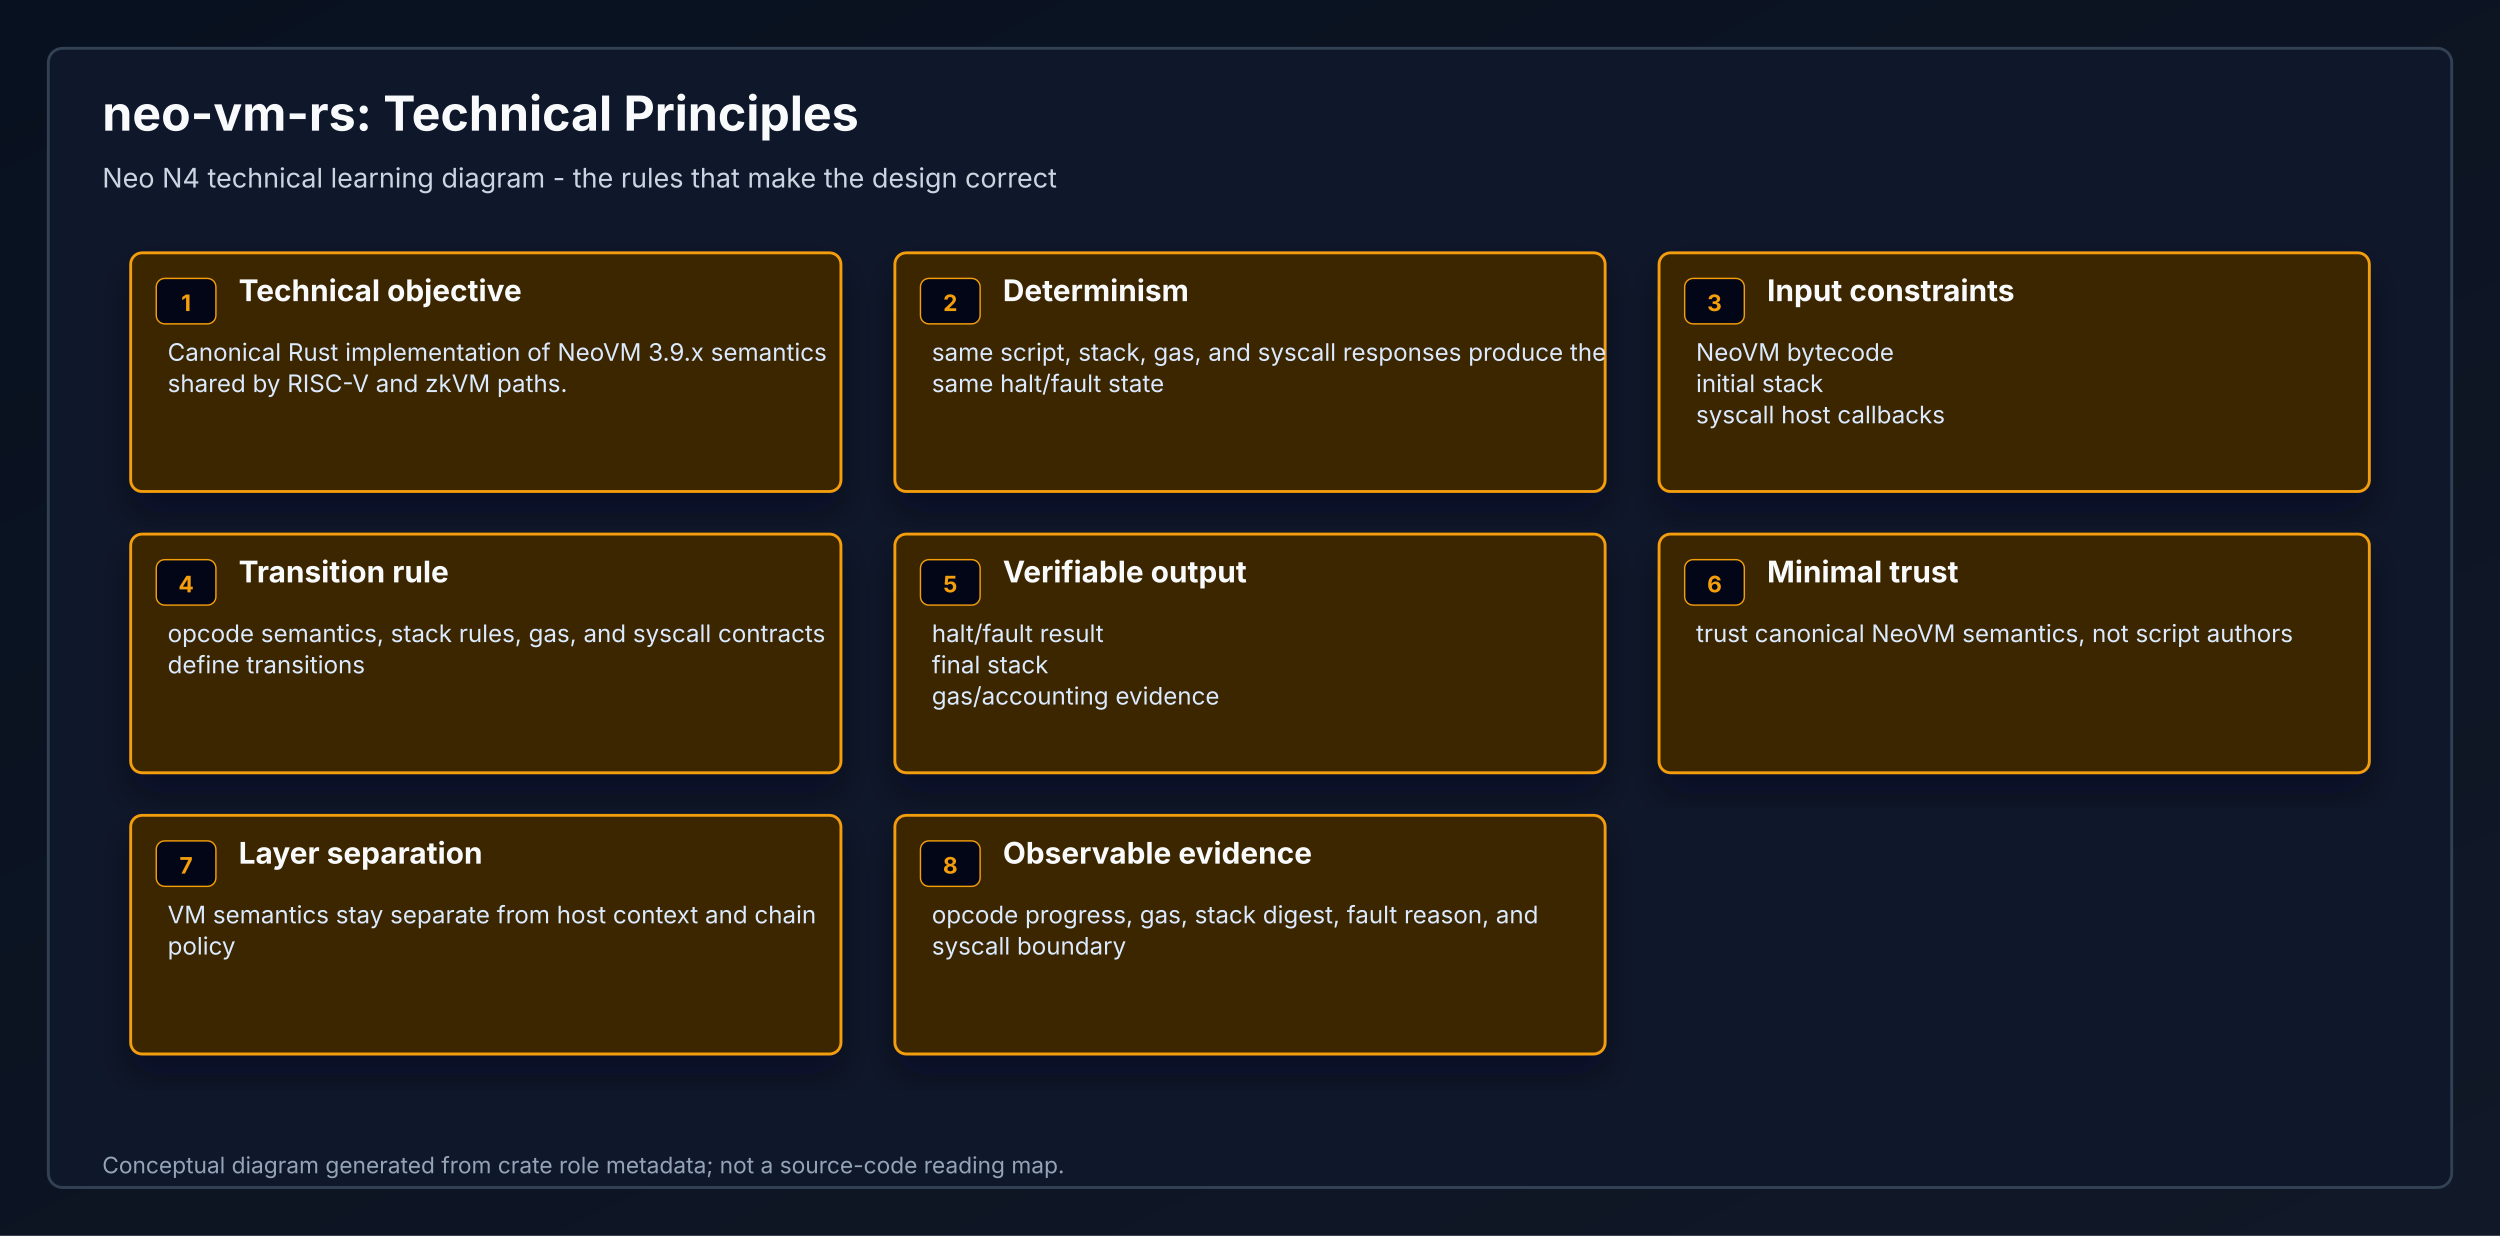
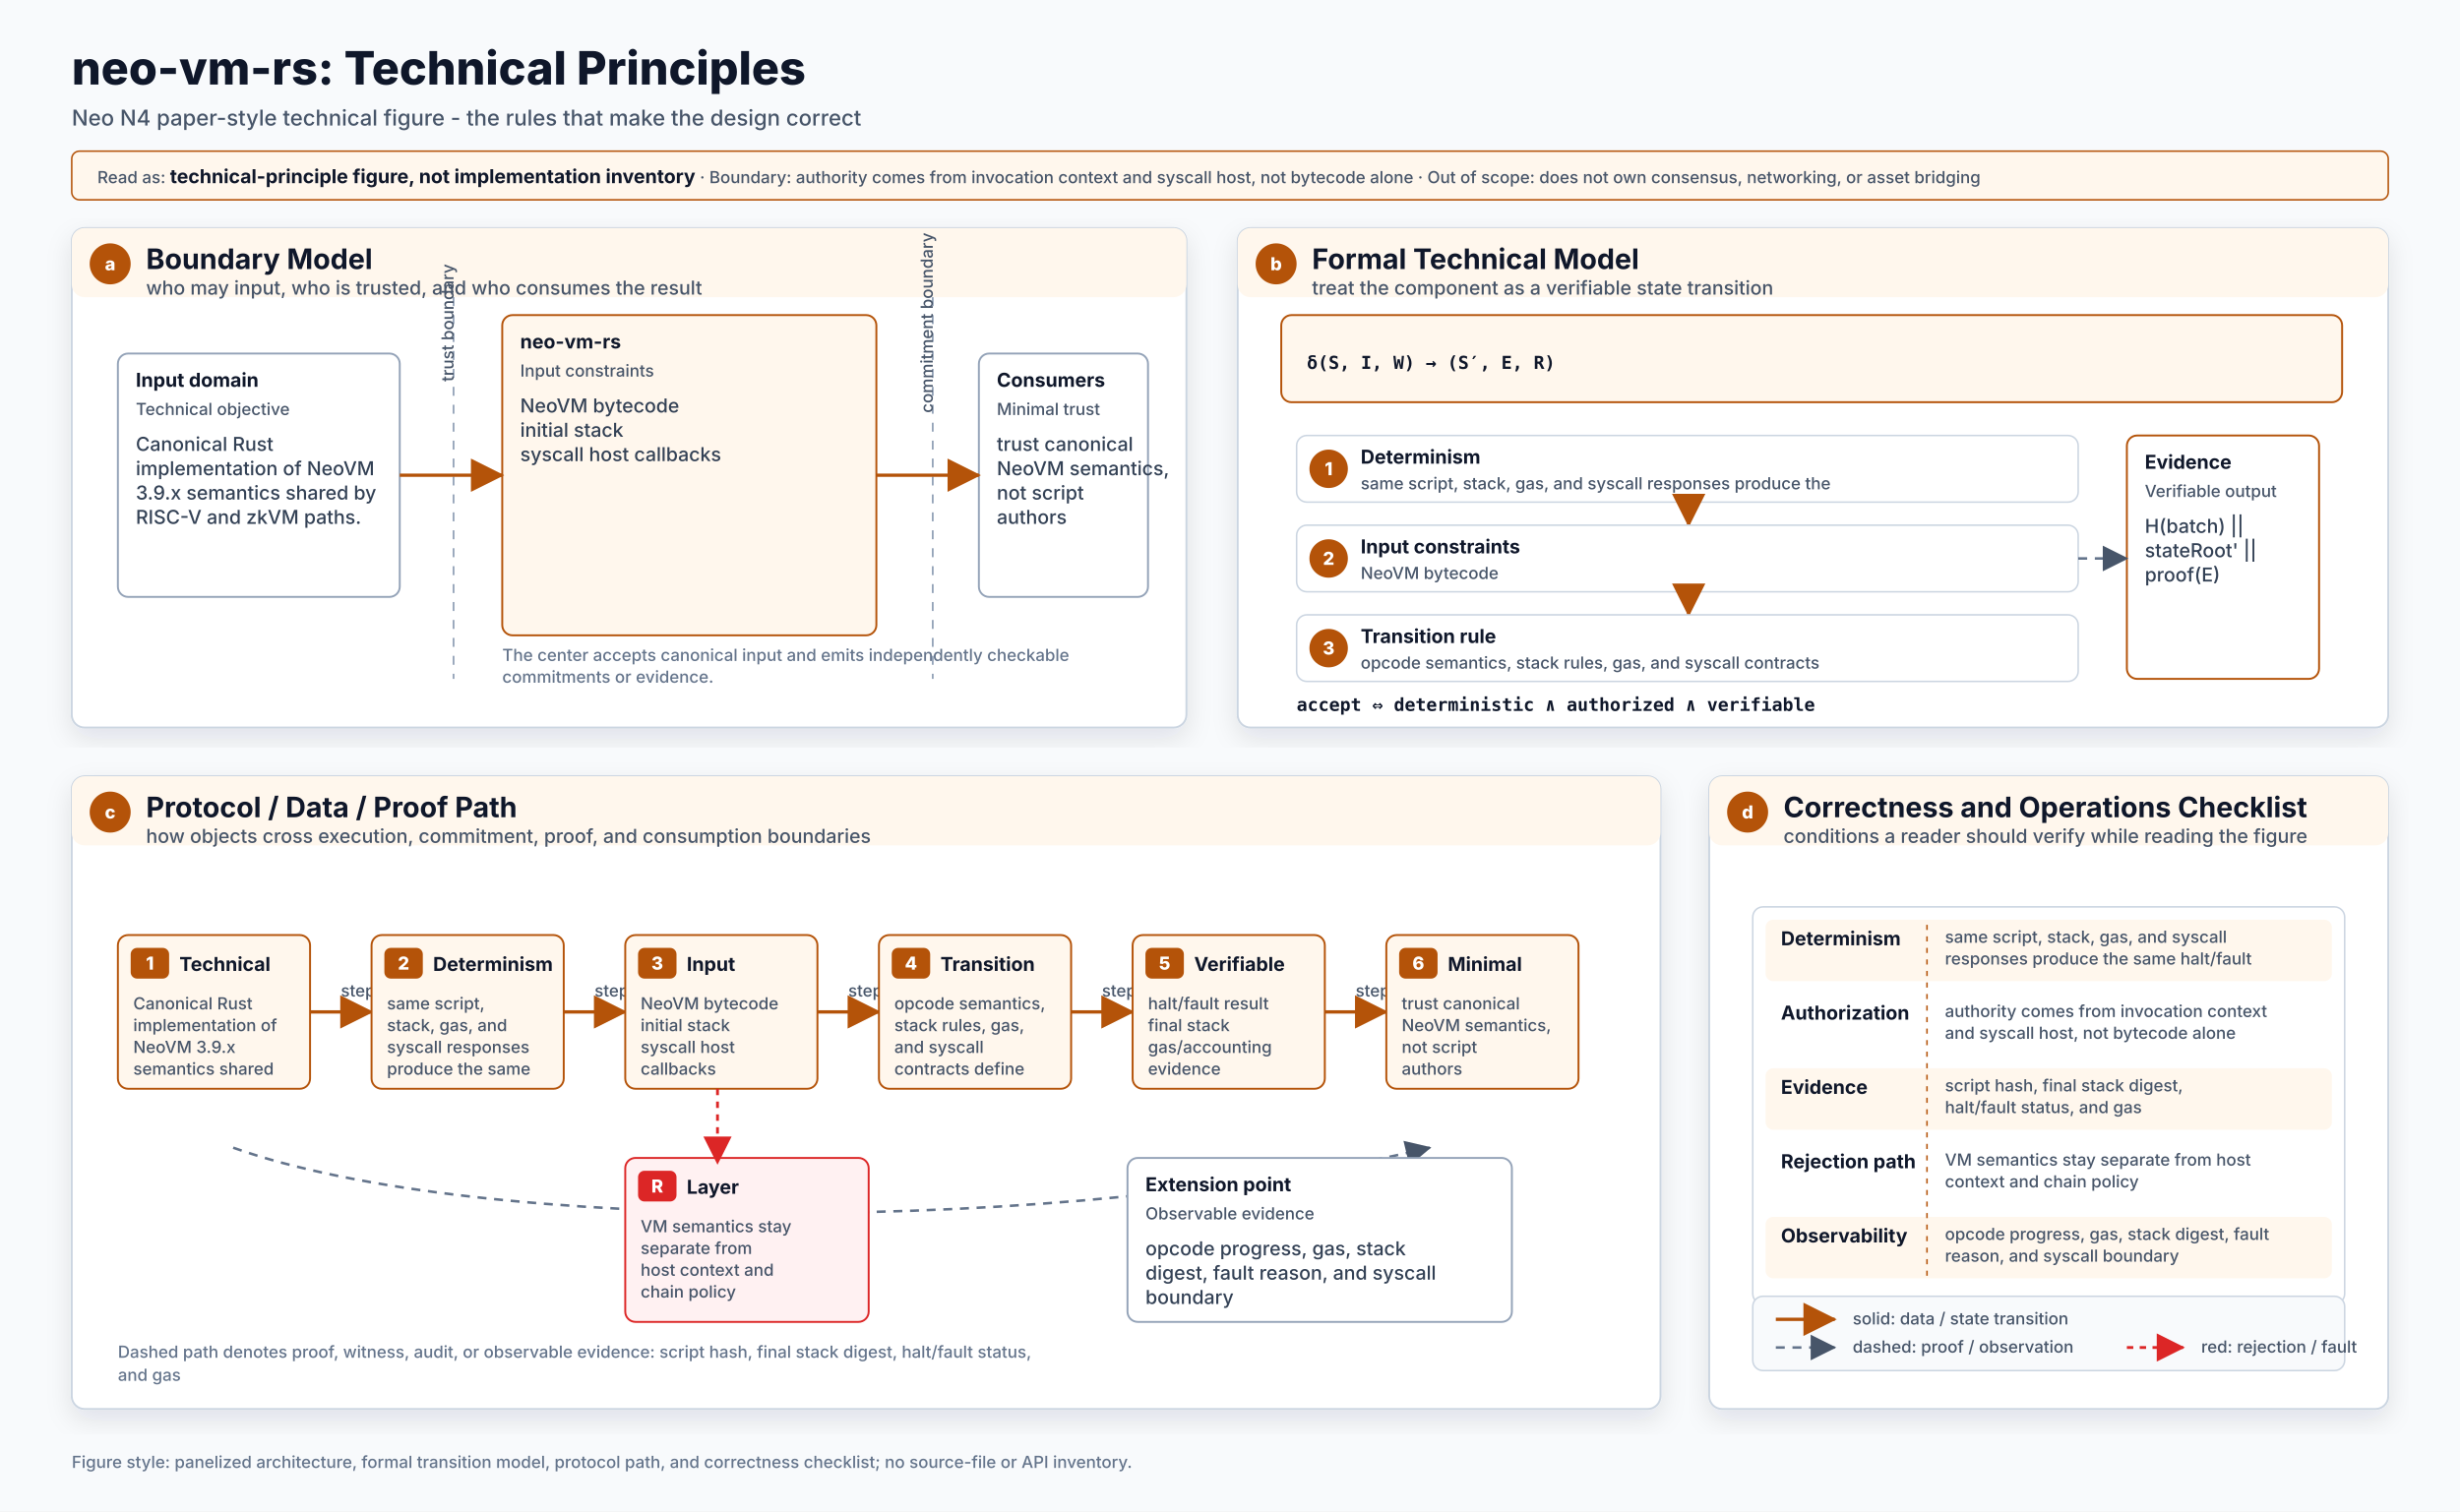
- <svg xmlns="http://www.w3.org/2000/svg" width="1760" height="870" viewBox="0 0 1760 870" role="img" aria-label="neo-vm-rs Technical Principles">
+ <svg xmlns="http://www.w3.org/2000/svg" width="1920" height="1180" viewBox="0 0 1920 1180" role="img" aria-label="neo-vm-rs Technical Principles">
  <defs>
-     <linearGradient id="bg" x1="0" y1="0" x2="1" y2="1">
-       <stop offset="0%" stop-color="#08111f" />
-       <stop offset="100%" stop-color="#111827" />
-     </linearGradient>
-     <filter id="shadow" x="-15%" y="-15%" width="130%" height="130%">
-       <feDropShadow dx="0" dy="14" stdDeviation="12" flood-color="#020617" flood-opacity="0.42" />
+     <marker id="arrow" viewBox="0 0 10 10" refX="9.4" refY="5" markerWidth="10" markerHeight="10" orient="auto">
+       <path d="M0,0 L10,5 L0,10 Z" fill="#475569" />
+     </marker>
+     <marker id="arrowAccent" viewBox="0 0 10 10" refX="9.4" refY="5" markerWidth="10" markerHeight="10" orient="auto">
+       <path d="M0,0 L10,5 L0,10 Z" fill="#b45309" />
+     </marker>
+     <marker id="arrowFault" viewBox="0 0 10 10" refX="9.4" refY="5" markerWidth="10" markerHeight="10" orient="auto">
+       <path d="M0,0 L10,5 L0,10 Z" fill="#dc2626" />
+     </marker>
+     <filter id="paperShadow" x="-3%" y="-4%" width="106%" height="108%">
+       <feDropShadow dx="0" dy="8" stdDeviation="10" flood-color="#0f172a" flood-opacity="0.10" />
    </filter>
+     <style>
+ .bg{fill:#f8fafc}.panel{fill:#ffffff;stroke:#cbd5e1;stroke-width:1.5;filter:url(#paperShadow)}
+ .panelTitle{font:700 22px 'Inter','Segoe UI',Arial,sans-serif;fill:#0f172a}.panelSub{font:500 15px 'Inter','Segoe UI',Arial,sans-serif;fill:#475569}
+ .title{font:800 36px 'Inter','Segoe UI',Arial,sans-serif;fill:#0f172a}.subtitle{font:500 17px 'Inter','Segoe UI',Arial,sans-serif;fill:#475569}
+ .small{font:500 13px 'Inter','Segoe UI',Arial,sans-serif;fill:#475569}.body{font:500 15px 'Inter','Segoe UI',Arial,sans-serif;fill:#334155}
+ .bodyStrong{font:750 15px 'Inter','Segoe UI',Arial,sans-serif;fill:#0f172a}.mono{font:650 14px 'Cascadia Mono','SFMono-Regular',Consolas,monospace;fill:#0f172a}
+ .label{font:800 14px 'Inter','Segoe UI',Arial,sans-serif;fill:#ffffff}.caption{font:500 13px 'Inter','Segoe UI',Arial,sans-serif;fill:#64748b}
+ .arrow{stroke:#475569;stroke-width:2.2;fill:none;marker-end:url(#arrow)}.arrowAccent{stroke:#b45309;stroke-width:2.6;fill:none;marker-end:url(#arrowAccent)}.arrowDash{stroke:#64748b;stroke-width:2;fill:none;stroke-dasharray:7 6;marker-end:url(#arrow)}.arrowFault{stroke:#dc2626;stroke-width:2.2;fill:none;stroke-dasharray:5 5;marker-end:url(#arrowFault)}
+ </style>
  </defs>
-   <rect width="1760" height="100%" fill="url(#bg)" />
-   <rect x="34" y="34" width="1692" height="802" rx="10" fill="#0f172a" stroke="#334155" stroke-width="2" />
-   <text x="72" y="92" fill="#f8fafc" font-family="Inter,Segoe UI,Arial,sans-serif" font-size="34" font-weight="700">neo-vm-rs: Technical Principles</text>
-   <text x="72" y="132" fill="#cbd5e1" font-family="Inter,Segoe UI,Arial,sans-serif" font-size="19">Neo N4 technical learning diagram - the rules that make the design correct</text>
-   <rect x="92" y="178" width="500" height="168" rx="8" fill="#3a2500" stroke="#f59e0b" stroke-width="2" filter="url(#shadow)" />
-   <rect x="110" y="196" width="42" height="32" rx="6" fill="#020617" stroke="#f59e0b" stroke-width="1" />
-   <text x="131" y="219" text-anchor="middle" fill="#f59e0b" font-family="Inter,Segoe UI,Arial,sans-serif" font-size="16" font-weight="700">1</text>
-   <text x="168" y="212" fill="#f8fafc" font-family="Inter,Segoe UI,Arial,sans-serif" font-size="21" font-weight="700">Technical objective</text>
-   <text x="118" y="254" fill="#dbeafe" font-family="Inter,Segoe UI,Arial,sans-serif" font-size="17">Canonical Rust implementation of NeoVM 3.9.x semantics</text>
-   <text x="118" y="276" fill="#dbeafe" font-family="Inter,Segoe UI,Arial,sans-serif" font-size="17">shared by RISC-V and zkVM paths.</text>
-   <rect x="630" y="178" width="500" height="168" rx="8" fill="#3a2500" stroke="#f59e0b" stroke-width="2" filter="url(#shadow)" />
-   <rect x="648" y="196" width="42" height="32" rx="6" fill="#020617" stroke="#f59e0b" stroke-width="1" />
-   <text x="669" y="219" text-anchor="middle" fill="#f59e0b" font-family="Inter,Segoe UI,Arial,sans-serif" font-size="16" font-weight="700">2</text>
-   <text x="706" y="212" fill="#f8fafc" font-family="Inter,Segoe UI,Arial,sans-serif" font-size="21" font-weight="700">Determinism</text>
-   <text x="656" y="254" fill="#dbeafe" font-family="Inter,Segoe UI,Arial,sans-serif" font-size="17">same script, stack, gas, and syscall responses produce the</text>
-   <text x="656" y="276" fill="#dbeafe" font-family="Inter,Segoe UI,Arial,sans-serif" font-size="17">same halt/fault state</text>
-   <rect x="1168" y="178" width="500" height="168" rx="8" fill="#3a2500" stroke="#f59e0b" stroke-width="2" filter="url(#shadow)" />
-   <rect x="1186" y="196" width="42" height="32" rx="6" fill="#020617" stroke="#f59e0b" stroke-width="1" />
-   <text x="1207" y="219" text-anchor="middle" fill="#f59e0b" font-family="Inter,Segoe UI,Arial,sans-serif" font-size="16" font-weight="700">3</text>
-   <text x="1244" y="212" fill="#f8fafc" font-family="Inter,Segoe UI,Arial,sans-serif" font-size="21" font-weight="700">Input constraints</text>
-   <text x="1194" y="254" fill="#dbeafe" font-family="Inter,Segoe UI,Arial,sans-serif" font-size="17">NeoVM bytecode</text>
-   <text x="1194" y="276" fill="#dbeafe" font-family="Inter,Segoe UI,Arial,sans-serif" font-size="17">initial stack</text>
-   <text x="1194" y="298" fill="#dbeafe" font-family="Inter,Segoe UI,Arial,sans-serif" font-size="17">syscall host callbacks</text>
-   <rect x="92" y="376" width="500" height="168" rx="8" fill="#3a2500" stroke="#f59e0b" stroke-width="2" filter="url(#shadow)" />
-   <rect x="110" y="394" width="42" height="32" rx="6" fill="#020617" stroke="#f59e0b" stroke-width="1" />
-   <text x="131" y="417" text-anchor="middle" fill="#f59e0b" font-family="Inter,Segoe UI,Arial,sans-serif" font-size="16" font-weight="700">4</text>
-   <text x="168" y="410" fill="#f8fafc" font-family="Inter,Segoe UI,Arial,sans-serif" font-size="21" font-weight="700">Transition rule</text>
-   <text x="118" y="452" fill="#dbeafe" font-family="Inter,Segoe UI,Arial,sans-serif" font-size="17">opcode semantics, stack rules, gas, and syscall contracts</text>
-   <text x="118" y="474" fill="#dbeafe" font-family="Inter,Segoe UI,Arial,sans-serif" font-size="17">define transitions</text>
-   <rect x="630" y="376" width="500" height="168" rx="8" fill="#3a2500" stroke="#f59e0b" stroke-width="2" filter="url(#shadow)" />
-   <rect x="648" y="394" width="42" height="32" rx="6" fill="#020617" stroke="#f59e0b" stroke-width="1" />
-   <text x="669" y="417" text-anchor="middle" fill="#f59e0b" font-family="Inter,Segoe UI,Arial,sans-serif" font-size="16" font-weight="700">5</text>
-   <text x="706" y="410" fill="#f8fafc" font-family="Inter,Segoe UI,Arial,sans-serif" font-size="21" font-weight="700">Verifiable output</text>
-   <text x="656" y="452" fill="#dbeafe" font-family="Inter,Segoe UI,Arial,sans-serif" font-size="17">halt/fault result</text>
-   <text x="656" y="474" fill="#dbeafe" font-family="Inter,Segoe UI,Arial,sans-serif" font-size="17">final stack</text>
-   <text x="656" y="496" fill="#dbeafe" font-family="Inter,Segoe UI,Arial,sans-serif" font-size="17">gas/accounting evidence</text>
-   <rect x="1168" y="376" width="500" height="168" rx="8" fill="#3a2500" stroke="#f59e0b" stroke-width="2" filter="url(#shadow)" />
-   <rect x="1186" y="394" width="42" height="32" rx="6" fill="#020617" stroke="#f59e0b" stroke-width="1" />
-   <text x="1207" y="417" text-anchor="middle" fill="#f59e0b" font-family="Inter,Segoe UI,Arial,sans-serif" font-size="16" font-weight="700">6</text>
-   <text x="1244" y="410" fill="#f8fafc" font-family="Inter,Segoe UI,Arial,sans-serif" font-size="21" font-weight="700">Minimal trust</text>
-   <text x="1194" y="452" fill="#dbeafe" font-family="Inter,Segoe UI,Arial,sans-serif" font-size="17">trust canonical NeoVM semantics, not script authors</text>
-   <rect x="92" y="574" width="500" height="168" rx="8" fill="#3a2500" stroke="#f59e0b" stroke-width="2" filter="url(#shadow)" />
-   <rect x="110" y="592" width="42" height="32" rx="6" fill="#020617" stroke="#f59e0b" stroke-width="1" />
-   <text x="131" y="615" text-anchor="middle" fill="#f59e0b" font-family="Inter,Segoe UI,Arial,sans-serif" font-size="16" font-weight="700">7</text>
-   <text x="168" y="608" fill="#f8fafc" font-family="Inter,Segoe UI,Arial,sans-serif" font-size="21" font-weight="700">Layer separation</text>
-   <text x="118" y="650" fill="#dbeafe" font-family="Inter,Segoe UI,Arial,sans-serif" font-size="17">VM semantics stay separate from host context and chain</text>
-   <text x="118" y="672" fill="#dbeafe" font-family="Inter,Segoe UI,Arial,sans-serif" font-size="17">policy</text>
-   <rect x="630" y="574" width="500" height="168" rx="8" fill="#3a2500" stroke="#f59e0b" stroke-width="2" filter="url(#shadow)" />
-   <rect x="648" y="592" width="42" height="32" rx="6" fill="#020617" stroke="#f59e0b" stroke-width="1" />
-   <text x="669" y="615" text-anchor="middle" fill="#f59e0b" font-family="Inter,Segoe UI,Arial,sans-serif" font-size="16" font-weight="700">8</text>
-   <text x="706" y="608" fill="#f8fafc" font-family="Inter,Segoe UI,Arial,sans-serif" font-size="21" font-weight="700">Observable evidence</text>
-   <text x="656" y="650" fill="#dbeafe" font-family="Inter,Segoe UI,Arial,sans-serif" font-size="17">opcode progress, gas, stack digest, fault reason, and</text>
-   <text x="656" y="672" fill="#dbeafe" font-family="Inter,Segoe UI,Arial,sans-serif" font-size="17">syscall boundary</text>
-   <text x="72" y="826" fill="#94a3b8" font-family="Inter,Segoe UI,Arial,sans-serif" font-size="16">Conceptual diagram generated from crate role metadata; not a source-code reading map.</text>
+   <rect class="bg" width="1920" height="1180" />
+   <text x="56" y="66" class="title">neo-vm-rs: Technical Principles</text>
+   <text x="56" y="98" class="subtitle">Neo N4 paper-style technical figure - the rules that make the design correct</text>
+   <rect x="56" y="118" width="1808" height="38" rx="6" fill="#fff7ed" stroke="#b45309" stroke-width="1.2" />
+   <text x="76" y="143" class="small">Read as: <tspan class="bodyStrong">technical-principle figure, not implementation inventory</tspan> · Boundary: authority comes from invocation context and syscall host, not bytecode alone · Out of scope: does not own consensus, networking, or asset bridging</text>
+   <rect x="56" y="178" width="870" height="390" rx="10" class="panel" />
+   <rect x="56" y="178" width="870" height="54" rx="10" fill="#fff7ed" stroke="#cbd5e1" stroke-width="0" />
+   <circle cx="86" cy="206" r="16" fill="#b45309" />
+   <text x="86" y="211" text-anchor="middle" class="label">a</text>
+   <text x="114" y="210" class="panelTitle">Boundary Model</text>
+   <text x="114" y="230" class="panelSub">who may input, who is trusted, and who consumes the result</text>
+   <rect x="966" y="178" width="898" height="390" rx="10" class="panel" />
+   <rect x="966" y="178" width="898" height="54" rx="10" fill="#fff7ed" stroke="#cbd5e1" stroke-width="0" />
+   <circle cx="996" cy="206" r="16" fill="#b45309" />
+   <text x="996" y="211" text-anchor="middle" class="label">b</text>
+   <text x="1024" y="210" class="panelTitle">Formal Technical Model</text>
+   <text x="1024" y="230" class="panelSub">treat the component as a verifiable state transition</text>
+   <rect x="56" y="606" width="1240" height="494" rx="10" class="panel" />
+   <rect x="56" y="606" width="1240" height="54" rx="10" fill="#fff7ed" stroke="#cbd5e1" stroke-width="0" />
+   <circle cx="86" cy="634" r="16" fill="#b45309" />
+   <text x="86" y="639" text-anchor="middle" class="label">c</text>
+   <text x="114" y="638" class="panelTitle">Protocol / Data / Proof Path</text>
+   <text x="114" y="658" class="panelSub">how objects cross execution, commitment, proof, and consumption boundaries</text>
+   <rect x="1334" y="606" width="530" height="494" rx="10" class="panel" />
+   <rect x="1334" y="606" width="530" height="54" rx="10" fill="#fff7ed" stroke="#cbd5e1" stroke-width="0" />
+   <circle cx="1364" cy="634" r="16" fill="#b45309" />
+   <text x="1364" y="639" text-anchor="middle" class="label">d</text>
+   <text x="1392" y="638" class="panelTitle">Correctness and Operations Checklist</text>
+   <text x="1392" y="658" class="panelSub">conditions a reader should verify while reading the figure</text>
+   <rect x="92" y="276" width="220" height="190" rx="8" fill="#ffffff" stroke="#94a3b8" stroke-width="1.5" />
+   <text x="106" y="302" class="bodyStrong">Input domain</text>
+   <text x="106" y="324" class="small">Technical objective</text>
+   <text x="106" y="352" class="body">Canonical Rust</text>
+   <text x="106" y="371" class="body">implementation of NeoVM</text>
+   <text x="106" y="390" class="body">3.9.x semantics shared by</text>
+   <text x="106" y="409" class="body">RISC-V and zkVM paths.</text>
+   <line x1="354" y1="232" x2="354" y2="530" stroke="#94a3b8" stroke-width="1.4" stroke-dasharray="7 7" />
+   <text x="354" y="252" class="small" text-anchor="middle" transform="rotate(-90 354 252)">trust boundary</text>
+   <rect x="392" y="246" width="292" height="250" rx="8" fill="#fff7ed" stroke="#b45309" stroke-width="1.5" />
+   <text x="406" y="272" class="bodyStrong">neo-vm-rs</text>
+   <text x="406" y="294" class="small">Input constraints</text>
+   <text x="406" y="322" class="body">NeoVM bytecode</text>
+   <text x="406" y="341" class="body">initial stack</text>
+   <text x="406" y="360" class="body">syscall host callbacks</text>
+   <line x1="728" y1="232" x2="728" y2="530" stroke="#94a3b8" stroke-width="1.4" stroke-dasharray="7 7" />
+   <text x="728" y="252" class="small" text-anchor="middle" transform="rotate(-90 728 252)">commitment boundary</text>
+   <rect x="764" y="276" width="132" height="190" rx="8" fill="#ffffff" stroke="#94a3b8" stroke-width="1.5" />
+   <text x="778" y="302" class="bodyStrong">Consumers</text>
+   <text x="778" y="324" class="small">Minimal trust</text>
+   <text x="778" y="352" class="body">trust canonical</text>
+   <text x="778" y="371" class="body">NeoVM semantics,</text>
+   <text x="778" y="390" class="body">not script</text>
+   <text x="778" y="409" class="body">authors</text>
+   <path class="arrowAccent" d="M312 371 C338 371 358 371 392 371" />
+   <path class="arrowAccent" d="M684 371 C706 371 730 371 764 371" />
+   <text x="392" y="516" class="caption">The center accepts canonical input and emits independently checkable</text>
+   <text x="392" y="533" class="caption">commitments or evidence.</text>
+   <rect x="1000" y="246" width="828" height="68" rx="8" fill="#fff7ed" stroke="#b45309" stroke-width="1.5" />
+   <text x="1020" y="288" class="mono">δ(S, I, W) → (S′, E, R)</text>
+   <rect x="1012" y="340" width="610" height="52" rx="8" fill="#ffffff" stroke="#cbd5e1" stroke-width="1.2" />
+   <circle cx="1037" cy="366" r="15" fill="#b45309" />
+   <text x="1037" y="371" text-anchor="middle" class="label">1</text>
+   <text x="1062" y="362" class="bodyStrong">Determinism</text>
+   <text x="1062" y="382" class="small">same script, stack, gas, and syscall responses produce the</text>
+   <path class="arrowAccent" d="M1318 392 L1318 410" />
+   <rect x="1012" y="410" width="610" height="52" rx="8" fill="#ffffff" stroke="#cbd5e1" stroke-width="1.2" />
+   <circle cx="1037" cy="436" r="15" fill="#b45309" />
+   <text x="1037" y="441" text-anchor="middle" class="label">2</text>
+   <text x="1062" y="432" class="bodyStrong">Input constraints</text>
+   <text x="1062" y="452" class="small">NeoVM bytecode</text>
+   <path class="arrowAccent" d="M1318 462 L1318 480" />
+   <rect x="1012" y="480" width="610" height="52" rx="8" fill="#ffffff" stroke="#cbd5e1" stroke-width="1.2" />
+   <circle cx="1037" cy="506" r="15" fill="#b45309" />
+   <text x="1037" y="511" text-anchor="middle" class="label">3</text>
+   <text x="1062" y="502" class="bodyStrong">Transition rule</text>
+   <text x="1062" y="522" class="small">opcode semantics, stack rules, gas, and syscall contracts</text>
+   <rect x="1660" y="340" width="150" height="190" rx="8" fill="#ffffff" stroke="#b45309" stroke-width="1.5" />
+   <text x="1674" y="366" class="bodyStrong">Evidence</text>
+   <text x="1674" y="388" class="small">Verifiable output</text>
+   <text x="1674" y="416" class="body">H(batch) ||</text>
+   <text x="1674" y="435" class="body">stateRoot' ||</text>
+   <text x="1674" y="454" class="body">proof(E)</text>
+   <path class="arrowDash" d="M1622 436 C1642 436 1648 436 1660 436" />
+   <text x="1012" y="555" class="mono">accept ⇔ deterministic ∧ authorized ∧ verifiable</text>
+   <rect x="92" y="730" width="150" height="120" rx="8" fill="#fff7ed" stroke="#b45309" stroke-width="1.5" />
+   <rect x="102" y="740" width="30" height="24" rx="5" fill="#b45309" />
+   <text x="117" y="757" text-anchor="middle" class="label">1</text>
+   <text x="140" y="758" class="bodyStrong">Technical</text>
+   <text x="104" y="788" class="small">Canonical Rust</text>
+   <text x="104" y="805" class="small">implementation of</text>
+   <text x="104" y="822" class="small">NeoVM 3.9.x</text>
+   <text x="104" y="839" class="small">semantics shared</text>
+   <path class="arrowAccent" d="M242 790 L290 790" />
+   <text x="266" y="778" class="small">step 1</text>
+   <rect x="290" y="730" width="150" height="120" rx="8" fill="#fff7ed" stroke="#b45309" stroke-width="1.5" />
+   <rect x="300" y="740" width="30" height="24" rx="5" fill="#b45309" />
+   <text x="315" y="757" text-anchor="middle" class="label">2</text>
+   <text x="338" y="758" class="bodyStrong">Determinism</text>
+   <text x="302" y="788" class="small">same script,</text>
+   <text x="302" y="805" class="small">stack, gas, and</text>
+   <text x="302" y="822" class="small">syscall responses</text>
+   <text x="302" y="839" class="small">produce the same</text>
+   <path class="arrowAccent" d="M440 790 L488 790" />
+   <text x="464" y="778" class="small">step 2</text>
+   <rect x="488" y="730" width="150" height="120" rx="8" fill="#fff7ed" stroke="#b45309" stroke-width="1.5" />
+   <rect x="498" y="740" width="30" height="24" rx="5" fill="#b45309" />
+   <text x="513" y="757" text-anchor="middle" class="label">3</text>
+   <text x="536" y="758" class="bodyStrong">Input</text>
+   <text x="500" y="788" class="small">NeoVM bytecode</text>
+   <text x="500" y="805" class="small">initial stack</text>
+   <text x="500" y="822" class="small">syscall host</text>
+   <text x="500" y="839" class="small">callbacks</text>
+   <path class="arrowAccent" d="M638 790 L686 790" />
+   <text x="662" y="778" class="small">step 3</text>
+   <rect x="686" y="730" width="150" height="120" rx="8" fill="#fff7ed" stroke="#b45309" stroke-width="1.5" />
+   <rect x="696" y="740" width="30" height="24" rx="5" fill="#b45309" />
+   <text x="711" y="757" text-anchor="middle" class="label">4</text>
+   <text x="734" y="758" class="bodyStrong">Transition</text>
+   <text x="698" y="788" class="small">opcode semantics,</text>
+   <text x="698" y="805" class="small">stack rules, gas,</text>
+   <text x="698" y="822" class="small">and syscall</text>
+   <text x="698" y="839" class="small">contracts define</text>
+   <path class="arrowAccent" d="M836 790 L884 790" />
+   <text x="860" y="778" class="small">step 4</text>
+   <rect x="884" y="730" width="150" height="120" rx="8" fill="#fff7ed" stroke="#b45309" stroke-width="1.5" />
+   <rect x="894" y="740" width="30" height="24" rx="5" fill="#b45309" />
+   <text x="909" y="757" text-anchor="middle" class="label">5</text>
+   <text x="932" y="758" class="bodyStrong">Verifiable</text>
+   <text x="896" y="788" class="small">halt/fault result</text>
+   <text x="896" y="805" class="small">final stack</text>
+   <text x="896" y="822" class="small">gas/accounting</text>
+   <text x="896" y="839" class="small">evidence</text>
+   <path class="arrowAccent" d="M1034 790 L1082 790" />
+   <text x="1058" y="778" class="small">step 5</text>
+   <rect x="1082" y="730" width="150" height="120" rx="8" fill="#fff7ed" stroke="#b45309" stroke-width="1.5" />
+   <rect x="1092" y="740" width="30" height="24" rx="5" fill="#b45309" />
+   <text x="1107" y="757" text-anchor="middle" class="label">6</text>
+   <text x="1130" y="758" class="bodyStrong">Minimal</text>
+   <text x="1094" y="788" class="small">trust canonical</text>
+   <text x="1094" y="805" class="small">NeoVM semantics,</text>
+   <text x="1094" y="822" class="small">not script</text>
+   <text x="1094" y="839" class="small">authors</text>
+   <path class="arrowDash" d="M182 896 C372 964 832 964 1116 896" />
+   <rect x="488" y="904" width="190" height="128" rx="8" fill="#fff1f2" stroke="#dc2626" stroke-width="1.5" />
+   <rect x="498" y="914" width="30" height="24" rx="5" fill="#dc2626" />
+   <text x="513" y="931" text-anchor="middle" class="label">R</text>
+   <text x="536" y="932" class="bodyStrong">Layer</text>
+   <text x="500" y="962" class="small">VM semantics stay</text>
+   <text x="500" y="979" class="small">separate from</text>
+   <text x="500" y="996" class="small">host context and</text>
+   <text x="500" y="1013" class="small">chain policy</text>
+   <path class="arrowFault" d="M560 850 L560 908" />
+   <rect x="880" y="904" width="300" height="128" rx="8" fill="#ffffff" stroke="#94a3b8" stroke-width="1.5" />
+   <text x="894" y="930" class="bodyStrong">Extension point</text>
+   <text x="894" y="952" class="small">Observable evidence</text>
+   <text x="894" y="980" class="body">opcode progress, gas, stack</text>
+   <text x="894" y="999" class="body">digest, fault reason, and syscall</text>
+   <text x="894" y="1018" class="body">boundary</text>
+   <text x="92" y="1060" class="caption">Dashed path denotes proof, witness, audit, or observable evidence: script hash, final stack digest, halt/fault status,</text>
+   <text x="92" y="1078" class="caption">and gas</text>
+   <rect x="1368" y="708" width="462" height="310" rx="8" fill="#ffffff" stroke="#cbd5e1" stroke-width="1.2" />
+   <rect x="1378" y="718" width="442" height="48" rx="6" fill="#fff7ed" />
+   <text x="1390" y="738" class="bodyStrong">Determinism</text>
+   <text x="1518" y="736" class="small">same script, stack, gas, and syscall</text>
+   <text x="1518" y="753" class="small">responses produce the same halt/fault</text>
+   <rect x="1378" y="776" width="442" height="48" rx="6" fill="#ffffff" />
+   <text x="1390" y="796" class="bodyStrong">Authorization</text>
+   <text x="1518" y="794" class="small">authority comes from invocation context</text>
+   <text x="1518" y="811" class="small">and syscall host, not bytecode alone</text>
+   <rect x="1378" y="834" width="442" height="48" rx="6" fill="#fff7ed" />
+   <text x="1390" y="854" class="bodyStrong">Evidence</text>
+   <text x="1518" y="852" class="small">script hash, final stack digest,</text>
+   <text x="1518" y="869" class="small">halt/fault status, and gas</text>
+   <rect x="1378" y="892" width="442" height="48" rx="6" fill="#ffffff" />
+   <text x="1390" y="912" class="bodyStrong">Rejection path</text>
+   <text x="1518" y="910" class="small">VM semantics stay separate from host</text>
+   <text x="1518" y="927" class="small">context and chain policy</text>
+   <rect x="1378" y="950" width="442" height="48" rx="6" fill="#fff7ed" />
+   <text x="1390" y="970" class="bodyStrong">Observability</text>
+   <text x="1518" y="968" class="small">opcode progress, gas, stack digest, fault</text>
+   <text x="1518" y="985" class="small">reason, and syscall boundary</text>
+   <line x1="1504" y1="722" x2="1504" y2="998" stroke="#b45309" stroke-width="1.2" stroke-dasharray="4 5" />
+   <rect x="1368" y="1012" width="462" height="58" rx="8" fill="#f8fafc" stroke="#cbd5e1" stroke-width="1.2" />
+   <line x1="1386" y1="1030" x2="1432" y2="1030" stroke="#b45309" stroke-width="2.6" marker-end="url(#arrowAccent)" />
+   <text x="1446" y="1034" class="small">solid: data / state transition</text>
+   <line x1="1386" y1="1052" x2="1432" y2="1052" stroke="#64748b" stroke-width="2" stroke-dasharray="7 6" marker-end="url(#arrow)" />
+   <text x="1446" y="1056" class="small">dashed: proof / observation</text>
+   <line x1="1660" y1="1052" x2="1704" y2="1052" stroke="#dc2626" stroke-width="2.2" stroke-dasharray="5 5" marker-end="url(#arrowFault)" />
+   <text x="1718" y="1056" class="small">red: rejection / fault</text>
+   <text x="56" y="1146" class="caption">Figure style: panelized architecture, formal transition model, protocol path, and correctness checklist; no source-file or API inventory.</text>
</svg>
